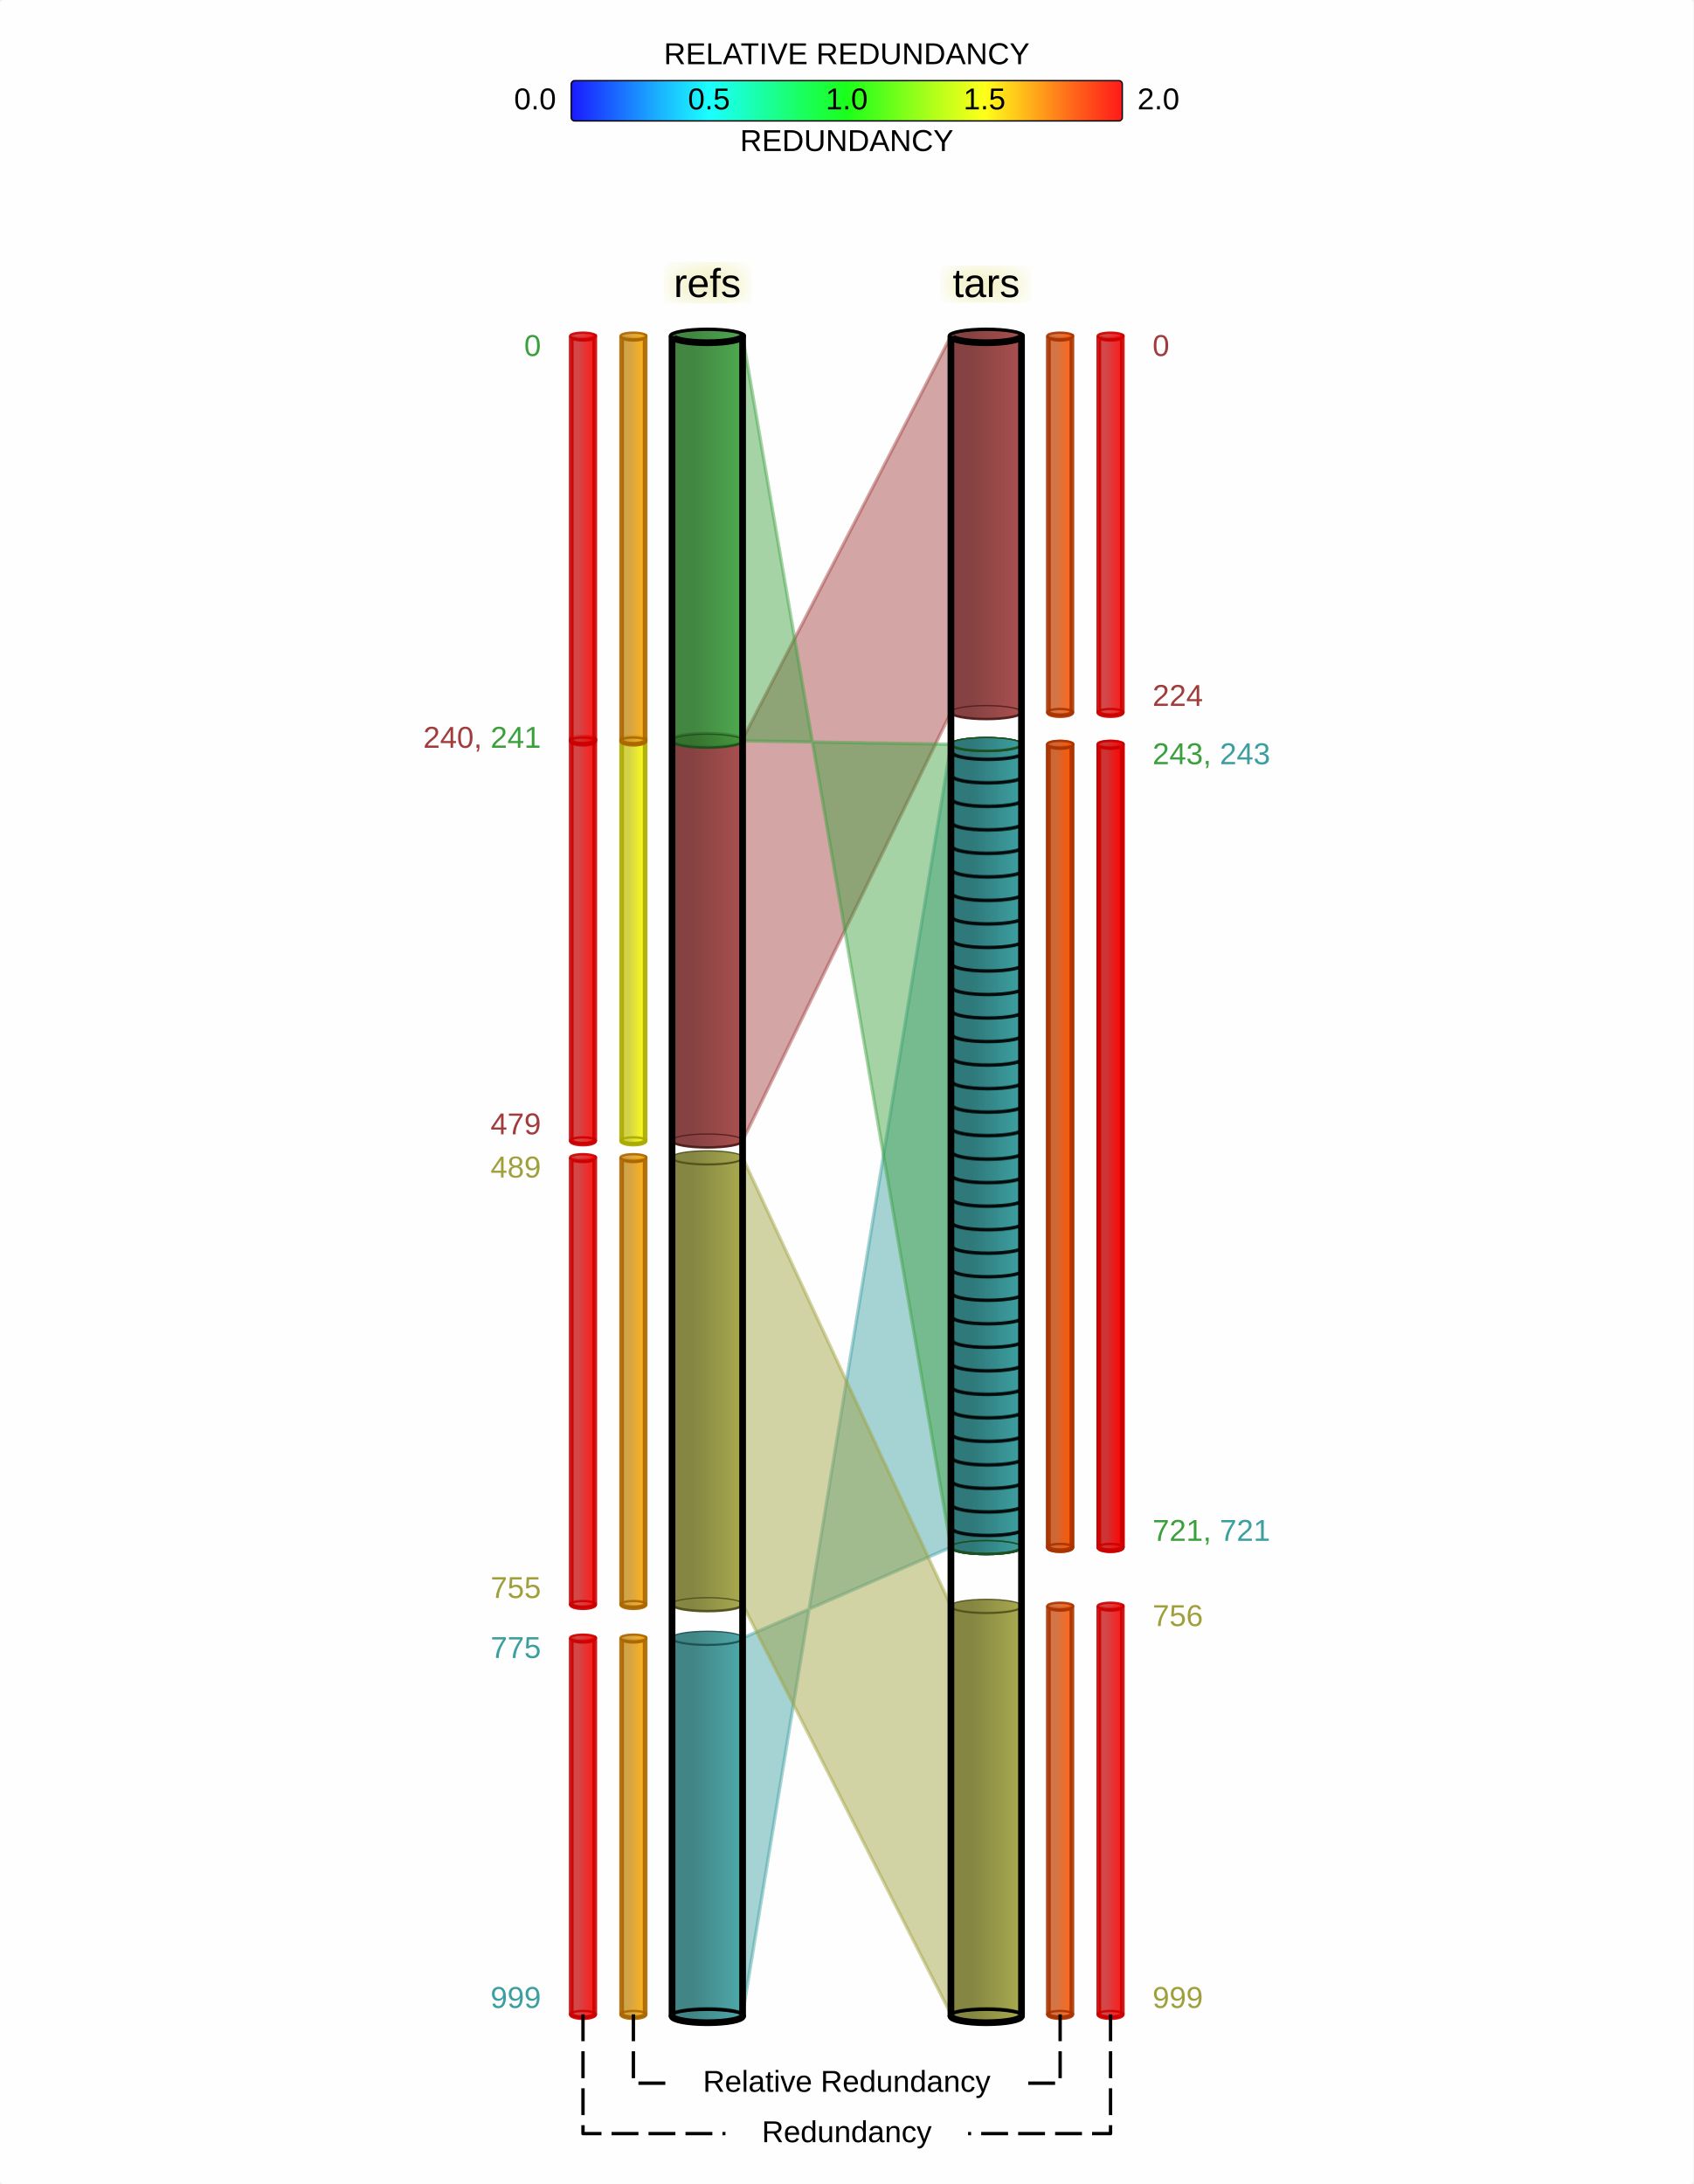
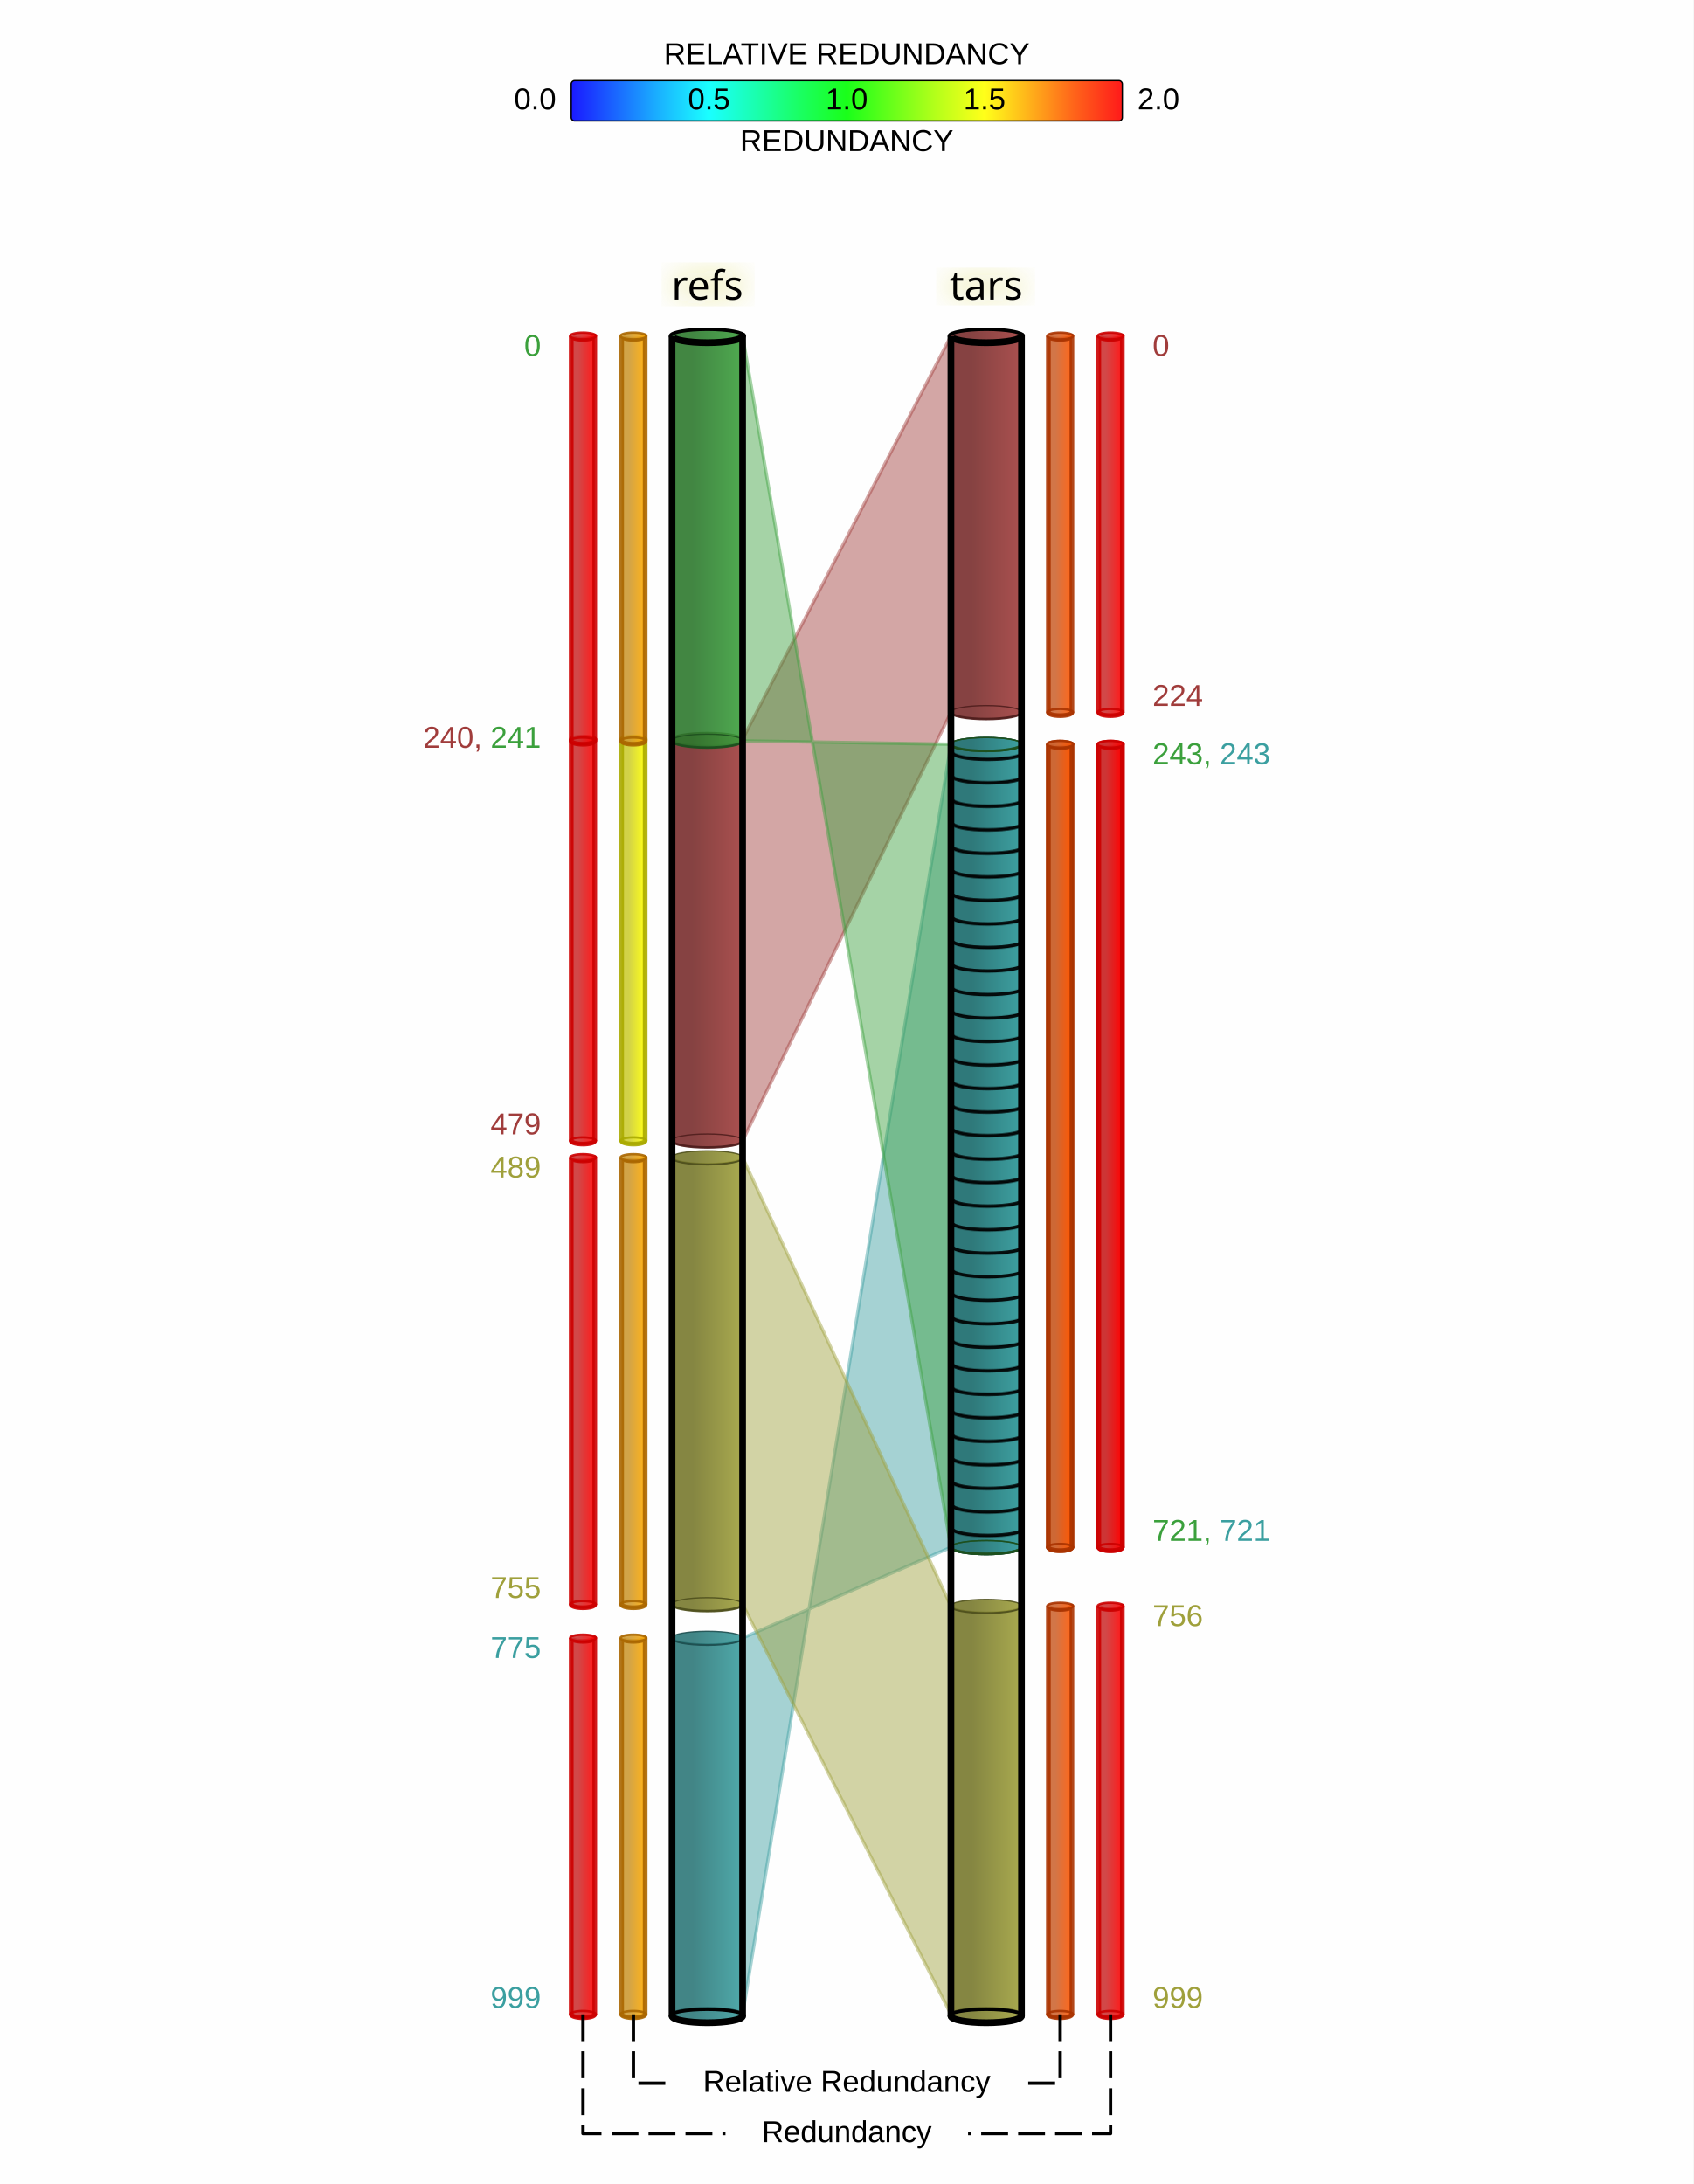
<svg xmlns="http://www.w3.org/2000/svg" width="504.00" height="650.00">
  <defs id="">
    <pattern id="Wavy" x="-10.50" y="0.00" width="21.00" height="7.00" patternUnits="userSpaceOnUse">
      <path id="" d="m 0.00,0.00 a 10.50,2.00 0.00 0,0 21.00,0.00 " fill="transparent" fill-opacity="0.90" stroke="black" stroke-opacity="1.00" stroke-linejoin="round" stroke-width="1.00" />
    </pattern>
  </defs>
  <defs id="">
    <pattern id="WavyWhite" x="-10.50" y="0.00" width="21.00" height="7.00" patternUnits="userSpaceOnUse">
      <path id="" d="m 0.00,0.00 a 10.50,2.00 0.00 0,0 21.00,0.00 " fill="transparent" fill-opacity="0.90" stroke="white" stroke-opacity="1.00" stroke-linejoin="round" stroke-width="1.00" />
    </pattern>
  </defs>
-   <rect x="0.00" y="0.00" width="504.00" height="650.00" rx="-1972983465893764856878727168.00" ry="1.00" fill="white" fill-opacity="0.90" stroke="white" stroke-width="0.00" />
+   <rect x="0.00" y="0.00" width="504.00" height="650.00" rx="0.00" ry="1.00" fill="white" fill-opacity="0.90" stroke="white" stroke-width="0.00" />
  <defs>
    <filter id="shadow" x="-20%" y="-20%" width="140%" height="140%">
-       <feGaussianBlur stdDeviation="4 4" result="shadow" />
+       <feGaussianBlur stdDeviation="5 5" result="shadow" />
      <feOffset dx="0" dy="0" />
    </filter>
  </defs>
-   <text id="210.50000085.000000" x="210.50" y="85.00" dominant-baseline="middle" font-size="12px" font-family="Arial" fill="#cecb1b" text-anchor="middle" text-align="start" line-height="125%%" filter="url(#shadow)">
+   <text id="210.50000085.000000" x="210.50" y="85.00" dominant-baseline="middle" font-size="12px" font-family="Impact" fill="#cecb1b" text-anchor="middle" text-align="start" line-height="125%%" filter="url(#shadow)">
refs</text>
-   <text id="210.50000085.000000" x="210.50" y="85.00" dominant-baseline="middle" font-size="12px" font-family="Arial" text-anchor="middle" text-align="start" line-height="125%%">
+   <text id="210.50000085.000000" x="210.50" y="85.00" dominant-baseline="middle" font-size="12px" font-family="Impact" text-anchor="middle" text-align="start" line-height="125%%">
refs</text>
  <defs>
    <filter id="shadow" x="-20%" y="-20%" width="140%" height="140%">
-       <feGaussianBlur stdDeviation="4 4" result="shadow" />
+       <feGaussianBlur stdDeviation="5 5" result="shadow" />
      <feOffset dx="0" dy="0" />
    </filter>
  </defs>
-   <text id="293.50000085.000000" x="293.50" y="85.00" dominant-baseline="middle" font-size="12px" font-family="Arial" fill="#cecb1b" text-anchor="middle" text-align="start" line-height="125%%" filter="url(#shadow)">
+   <text id="293.50000085.000000" x="293.50" y="85.00" dominant-baseline="middle" font-size="12px" font-family="Impact" fill="#cecb1b" text-anchor="middle" text-align="start" line-height="125%%" filter="url(#shadow)">
tars</text>
-   <text id="293.50000085.000000" x="293.50" y="85.00" dominant-baseline="middle" font-size="12px" font-family="Arial" text-anchor="middle" text-align="start" line-height="125%%">
+   <text id="293.50000085.000000" x="293.50" y="85.00" dominant-baseline="middle" font-size="12px" font-family="Impact" text-anchor="middle" text-align="start" line-height="125%%">
tars</text>
  <text id="161.000000100.000000" x="161.00" y="100.00" dominant-baseline="text-before-edge" font-size="9px" font-family="Arial" text-anchor="end" text-align="start" line-height="125%%">
    <tspan id="2" style="fill:#3BA03C">0</tspan>
  </text>
  <text id="161.000000220.000000" x="161.00" y="220.00" dominant-baseline="middle" font-size="9px" font-family="Arial" text-anchor="end" text-align="start" line-height="125%%">
    <tspan id="0" style="fill:#A03C3B">240, </tspan>
    <tspan id="2" style="fill:#3BA03C">241</tspan>
  </text>
  <text id="161.000000339.500000" x="161.00" y="339.50" dominant-baseline="text-after-edge" font-size="9px" font-family="Arial" text-anchor="end" text-align="start" line-height="125%%">
    <tspan id="0" style="fill:#A03C3B">479</tspan>
  </text>
  <text id="161.000000344.500000" x="161.00" y="344.50" dominant-baseline="text-before-edge" font-size="9px" font-family="Arial" text-anchor="end" text-align="start" line-height="125%%">
    <tspan id="1" style="fill:#9FA03B">489</tspan>
  </text>
  <text id="161.000000477.500000" x="161.00" y="477.50" dominant-baseline="text-after-edge" font-size="9px" font-family="Arial" text-anchor="end" text-align="start" line-height="125%%">
    <tspan id="1" style="fill:#9FA03B">755</tspan>
  </text>
  <text id="161.000000487.500000" x="161.00" y="487.50" dominant-baseline="text-before-edge" font-size="9px" font-family="Arial" text-anchor="end" text-align="start" line-height="125%%">
    <tspan id="3" style="fill:#3B9FA0">775</tspan>
  </text>
  <text id="161.000000599.500000" x="161.00" y="599.50" dominant-baseline="text-after-edge" font-size="9px" font-family="Arial" text-anchor="end" text-align="start" line-height="125%%">
    <tspan id="3" style="fill:#3B9FA0">999</tspan>
  </text>
  <text id="343.000000100.000000" x="343.00" y="100.00" dominant-baseline="text-before-edge" font-size="9px" font-family="Arial" text-anchor="start" text-align="start" line-height="125%%">
    <tspan id="0" style="fill:#A03C3B">0</tspan>
  </text>
  <text id="343.000000212.000000" x="343.00" y="212.00" dominant-baseline="text-after-edge" font-size="9px" font-family="Arial" text-anchor="start" text-align="start" line-height="125%%">
    <tspan id="0" style="fill:#A03C3B">224</tspan>
  </text>
  <text id="343.000000221.500000" x="343.00" y="221.50" dominant-baseline="text-before-edge" font-size="9px" font-family="Arial" text-anchor="start" text-align="start" line-height="125%%">
    <tspan id="2" style="fill:#3BA03C">243, </tspan>
    <tspan id="3" style="fill:#3B9FA0">243</tspan>
  </text>
  <text id="343.000000460.500000" x="343.00" y="460.50" dominant-baseline="text-after-edge" font-size="9px" font-family="Arial" text-anchor="start" text-align="start" line-height="125%%">
    <tspan id="2" style="fill:#3BA03C">721, </tspan>
    <tspan id="3" style="fill:#3B9FA0">721</tspan>
  </text>
  <text id="343.000000478.000000" x="343.00" y="478.00" dominant-baseline="text-before-edge" font-size="9px" font-family="Arial" text-anchor="start" text-align="start" line-height="125%%">
    <tspan id="1" style="fill:#9FA03B">756</tspan>
  </text>
  <text id="343.000000599.500000" x="343.00" y="599.50" dominant-baseline="text-after-edge" font-size="9px" font-family="Arial" text-anchor="start" text-align="start" line-height="125%%">
    <tspan id="1" style="fill:#9FA03B">999</tspan>
  </text>
  <defs id="">
    <linearGradient id="grad200.000000487.500000" x1="0%" y1="0%" x2="100%" y2="0%">
      <stop offset="30%" stop-color="#2C7778" stop-opacity="1.00" />
      <stop offset="100%" stop-color="#3B9FA0" stop-opacity="1.00" />
    </linearGradient>
  </defs>
  <path id="200.000000487.500000" d="M 200.00,487.50 v 112.00 a 10.50,2.00 0.00 0,0 21.00,0.00 v -112.00 a 10.50,2.00 0.00 0,1 -21.00,0.00 " fill="url(#grad200.000000487.500000)" fill-opacity="0.90" stroke="#1D4F50" stroke-opacity="0.90" stroke-linejoin="round" stroke-width="0.75" />
  <ellipse cx="210.50" cy="487.50" rx="10.69" ry="2.00" stroke-width="0.38" fill-opacity="0.90" stroke-opacity="0.90" stroke="#1D4F50" fill="url(#grad200.000000487.500000)" />
  <ellipse cx="210.50" cy="599.50" rx="10.69" ry="2.00" stroke-width="0.38" fill-opacity="0.90" stroke-opacity="0.90" stroke="#1D4F50" fill="transparent" />
  <defs id="">
    <linearGradient id="grad200.000000487.500000NRC" x1="0%" y1="0%" x2="100%" y2="0%">
      <stop offset="30%" stop-color="#CC9933" stop-opacity="1.00" />
      <stop offset="100%" stop-color="#ffaa00" stop-opacity="1.00" />
    </linearGradient>
  </defs>
  <path id="185.000000487.500000" d="M 185.00,487.50 v 112.00 a 3.50,1.00 0.00 0,0 7.00,0.00 v -112.00 a 3.50,1.00 0.00 0,1 -7.00,0.00 " fill="url(#grad200.000000487.500000NRC)" fill-opacity="0.90" stroke="#A60" stroke-opacity="0.90" stroke-linejoin="round" stroke-width="1.40" />
  <ellipse cx="188.50" cy="487.50" rx="3.85" ry="1.00" stroke-width="0.70" fill-opacity="0.90" stroke-opacity="0.90" stroke="#A60" fill="url(#grad200.000000487.500000NRC)" />
  <ellipse cx="188.50" cy="599.50" rx="3.85" ry="1.00" stroke-width="0.70" fill-opacity="0.90" stroke-opacity="0.90" stroke="#A60" fill="transparent" />
  <defs id="">
    <linearGradient id="grad200.000000487.500000NRCRedun" x1="0%" y1="0%" x2="100%" y2="0%">
      <stop offset="30%" stop-color="#CC3333" stop-opacity="1.00" />
      <stop offset="100%" stop-color="#ff0000" stop-opacity="1.00" />
    </linearGradient>
  </defs>
  <path id="170.000000487.500000" d="M 170.00,487.50 v 112.00 a 3.50,1.00 0.00 0,0 7.00,0.00 v -112.00 a 3.50,1.00 0.00 0,1 -7.00,0.00 " fill="url(#grad200.000000487.500000NRCRedun)" fill-opacity="0.90" stroke="#C00" stroke-opacity="0.90" stroke-linejoin="round" stroke-width="1.40" />
  <ellipse cx="173.50" cy="487.50" rx="3.85" ry="1.00" stroke-width="0.70" fill-opacity="0.90" stroke-opacity="0.90" stroke="#C00" fill="url(#grad200.000000487.500000NRCRedun)" />
  <ellipse cx="173.50" cy="599.50" rx="3.85" ry="1.00" stroke-width="0.70" fill-opacity="0.90" stroke-opacity="0.90" stroke="#C00" fill="transparent" />
  <defs id="">
    <linearGradient id="grad283.000000221.500000" x1="0%" y1="0%" x2="100%" y2="0%">
      <stop offset="30%" stop-color="#2C7778" stop-opacity="1.00" />
      <stop offset="100%" stop-color="#3B9FA0" stop-opacity="1.00" />
    </linearGradient>
  </defs>
  <path id="283.000000221.500000" d="M 283.00,221.50 v 239.00 a 10.50,2.00 0.00 0,0 21.00,0.00 v -239.00 a 10.50,2.00 0.00 0,1 -21.00,0.00 " fill="url(#grad283.000000221.500000)" fill-opacity="0.90" stroke="#1D4F50" stroke-opacity="0.90" stroke-linejoin="round" stroke-width="0.75" />
  <ellipse cx="293.50" cy="221.50" rx="10.69" ry="2.00" stroke-width="0.38" fill-opacity="0.90" stroke-opacity="0.90" stroke="#1D4F50" fill="url(#grad283.000000221.500000)" />
  <ellipse cx="293.50" cy="460.50" rx="10.69" ry="2.00" stroke-width="0.38" fill-opacity="0.90" stroke-opacity="0.90" stroke="#1D4F50" fill="transparent" />
  <path id="283.000000221.500000" d="M 283.00,221.50 v 239.00 a 10.50,2.00 0.00 0,0 21.00,0.00 v -239.00 a 10.50,2.00 0.00 0,1 -21.00,0.00 " fill="url(#Wavy)" fill-opacity="0.90" stroke="#1D4F50" stroke-opacity="0.90" stroke-linejoin="round" stroke-width="0.75" />
  <ellipse cx="293.50" cy="221.50" rx="10.69" ry="2.00" stroke-width="0.38" fill-opacity="0.90" stroke-opacity="0.90" stroke="#1D4F50" fill="url(#Wavy)" />
  <ellipse cx="293.50" cy="460.50" rx="10.69" ry="2.00" stroke-width="0.38" fill-opacity="0.90" stroke-opacity="0.90" stroke="#1D4F50" fill="transparent" />
  <defs id="">
    <linearGradient id="grad283.000000221.500000NRC" x1="0%" y1="0%" x2="100%" y2="0%">
      <stop offset="30%" stop-color="#CC6633" stop-opacity="1.00" />
      <stop offset="100%" stop-color="#ff5500" stop-opacity="1.00" />
    </linearGradient>
  </defs>
  <path id="312.000000221.500000" d="M 312.00,221.50 v 239.00 a 3.50,1.00 0.00 0,0 7.00,0.00 v -239.00 a 3.50,1.00 0.00 0,1 -7.00,0.00 " fill="url(#grad283.000000221.500000NRC)" fill-opacity="0.90" stroke="#A30" stroke-opacity="0.90" stroke-linejoin="round" stroke-width="1.40" />
  <ellipse cx="315.50" cy="221.50" rx="3.85" ry="1.00" stroke-width="0.70" fill-opacity="0.90" stroke-opacity="0.90" stroke="#A30" fill="url(#grad283.000000221.500000NRC)" />
  <ellipse cx="315.50" cy="460.50" rx="3.85" ry="1.00" stroke-width="0.70" fill-opacity="0.90" stroke-opacity="0.90" stroke="#A30" fill="transparent" />
  <defs id="">
    <linearGradient id="grad283.000000221.500000NRCRedun" x1="0%" y1="0%" x2="100%" y2="0%">
      <stop offset="30%" stop-color="#CC3333" stop-opacity="1.00" />
      <stop offset="100%" stop-color="#ff0000" stop-opacity="1.00" />
    </linearGradient>
  </defs>
  <path id="327.000000221.500000" d="M 327.00,221.50 v 239.00 a 3.50,1.00 0.00 0,0 7.00,0.00 v -239.00 a 3.50,1.00 0.00 0,1 -7.00,0.00 " fill="url(#grad283.000000221.500000NRCRedun)" fill-opacity="0.90" stroke="#C00" stroke-opacity="0.90" stroke-linejoin="round" stroke-width="1.40" />
  <ellipse cx="330.50" cy="221.50" rx="3.85" ry="1.00" stroke-width="0.70" fill-opacity="0.90" stroke-opacity="0.90" stroke="#C00" fill="url(#grad283.000000221.500000NRCRedun)" />
  <ellipse cx="330.50" cy="460.50" rx="3.85" ry="1.00" stroke-width="0.70" fill-opacity="0.90" stroke-opacity="0.90" stroke="#C00" fill="transparent" />
  <polygon points="221.00,487.50 221.00,599.50 283.00,221.50 283.00,460.50 " fill="#3B9FA0" stroke="#3B9FA0" stroke-width="1.00" stroke-opacity="0.45" fill-opacity="0.45" />
  <defs id="">
    <linearGradient id="grad200.000000344.500000" x1="0%" y1="0%" x2="100%" y2="0%">
      <stop offset="30%" stop-color="#77782C" stop-opacity="1.00" />
      <stop offset="100%" stop-color="#9FA03B" stop-opacity="1.00" />
    </linearGradient>
  </defs>
  <path id="200.000000344.500000" d="M 200.00,344.50 v 133.00 a 10.50,2.00 0.00 0,0 21.00,0.00 v -133.00 a 10.50,2.00 0.00 0,1 -21.00,0.00 " fill="url(#grad200.000000344.500000)" fill-opacity="0.90" stroke="#4F501D" stroke-opacity="0.90" stroke-linejoin="round" stroke-width="0.75" />
  <ellipse cx="210.50" cy="344.50" rx="10.69" ry="2.00" stroke-width="0.38" fill-opacity="0.90" stroke-opacity="0.90" stroke="#4F501D" fill="url(#grad200.000000344.500000)" />
  <ellipse cx="210.50" cy="477.50" rx="10.69" ry="2.00" stroke-width="0.38" fill-opacity="0.90" stroke-opacity="0.90" stroke="#4F501D" fill="transparent" />
  <defs id="">
    <linearGradient id="grad200.000000344.500000NRC" x1="0%" y1="0%" x2="100%" y2="0%">
      <stop offset="30%" stop-color="#CC9933" stop-opacity="1.00" />
      <stop offset="100%" stop-color="#ffaa00" stop-opacity="1.00" />
    </linearGradient>
  </defs>
  <path id="185.000000344.500000" d="M 185.00,344.50 v 133.00 a 3.50,1.00 0.00 0,0 7.00,0.00 v -133.00 a 3.50,1.00 0.00 0,1 -7.00,0.00 " fill="url(#grad200.000000344.500000NRC)" fill-opacity="0.90" stroke="#A60" stroke-opacity="0.90" stroke-linejoin="round" stroke-width="1.40" />
  <ellipse cx="188.50" cy="344.50" rx="3.85" ry="1.00" stroke-width="0.70" fill-opacity="0.90" stroke-opacity="0.90" stroke="#A60" fill="url(#grad200.000000344.500000NRC)" />
  <ellipse cx="188.50" cy="477.50" rx="3.85" ry="1.00" stroke-width="0.70" fill-opacity="0.90" stroke-opacity="0.90" stroke="#A60" fill="transparent" />
  <defs id="">
    <linearGradient id="grad200.000000344.500000NRCRedun" x1="0%" y1="0%" x2="100%" y2="0%">
      <stop offset="30%" stop-color="#CC3333" stop-opacity="1.00" />
      <stop offset="100%" stop-color="#ff0000" stop-opacity="1.00" />
    </linearGradient>
  </defs>
  <path id="170.000000344.500000" d="M 170.00,344.50 v 133.00 a 3.50,1.00 0.00 0,0 7.00,0.00 v -133.00 a 3.50,1.00 0.00 0,1 -7.00,0.00 " fill="url(#grad200.000000344.500000NRCRedun)" fill-opacity="0.90" stroke="#C00" stroke-opacity="0.90" stroke-linejoin="round" stroke-width="1.40" />
  <ellipse cx="173.50" cy="344.50" rx="3.85" ry="1.00" stroke-width="0.70" fill-opacity="0.90" stroke-opacity="0.90" stroke="#C00" fill="url(#grad200.000000344.500000NRCRedun)" />
  <ellipse cx="173.50" cy="477.50" rx="3.85" ry="1.00" stroke-width="0.70" fill-opacity="0.90" stroke-opacity="0.90" stroke="#C00" fill="transparent" />
  <defs id="">
    <linearGradient id="grad283.000000478.000000" x1="0%" y1="0%" x2="100%" y2="0%">
      <stop offset="30%" stop-color="#77782C" stop-opacity="1.00" />
      <stop offset="100%" stop-color="#9FA03B" stop-opacity="1.00" />
    </linearGradient>
  </defs>
  <path id="283.000000478.000000" d="M 283.00,478.00 v 121.50 a 10.50,2.00 0.00 0,0 21.00,0.00 v -121.50 a 10.50,2.00 0.00 0,1 -21.00,0.00 " fill="url(#grad283.000000478.000000)" fill-opacity="0.90" stroke="#4F501D" stroke-opacity="0.90" stroke-linejoin="round" stroke-width="0.75" />
  <ellipse cx="293.50" cy="478.00" rx="10.69" ry="2.00" stroke-width="0.38" fill-opacity="0.90" stroke-opacity="0.90" stroke="#4F501D" fill="url(#grad283.000000478.000000)" />
  <ellipse cx="293.50" cy="599.50" rx="10.69" ry="2.00" stroke-width="0.38" fill-opacity="0.90" stroke-opacity="0.90" stroke="#4F501D" fill="transparent" />
  <defs id="">
    <linearGradient id="grad283.000000478.000000NRC" x1="0%" y1="0%" x2="100%" y2="0%">
      <stop offset="30%" stop-color="#CC6633" stop-opacity="1.00" />
      <stop offset="100%" stop-color="#ff5500" stop-opacity="1.00" />
    </linearGradient>
  </defs>
  <path id="312.000000478.000000" d="M 312.00,478.00 v 121.50 a 3.50,1.00 0.00 0,0 7.00,0.00 v -121.50 a 3.50,1.00 0.00 0,1 -7.00,0.00 " fill="url(#grad283.000000478.000000NRC)" fill-opacity="0.90" stroke="#A30" stroke-opacity="0.90" stroke-linejoin="round" stroke-width="1.40" />
  <ellipse cx="315.50" cy="478.00" rx="3.85" ry="1.00" stroke-width="0.70" fill-opacity="0.90" stroke-opacity="0.90" stroke="#A30" fill="url(#grad283.000000478.000000NRC)" />
  <ellipse cx="315.50" cy="599.50" rx="3.85" ry="1.00" stroke-width="0.70" fill-opacity="0.90" stroke-opacity="0.90" stroke="#A30" fill="transparent" />
  <defs id="">
    <linearGradient id="grad283.000000478.000000NRCRedun" x1="0%" y1="0%" x2="100%" y2="0%">
      <stop offset="30%" stop-color="#CC3333" stop-opacity="1.00" />
      <stop offset="100%" stop-color="#ff0000" stop-opacity="1.00" />
    </linearGradient>
  </defs>
  <path id="327.000000478.000000" d="M 327.00,478.00 v 121.50 a 3.50,1.00 0.00 0,0 7.00,0.00 v -121.50 a 3.50,1.00 0.00 0,1 -7.00,0.00 " fill="url(#grad283.000000478.000000NRCRedun)" fill-opacity="0.90" stroke="#C00" stroke-opacity="0.90" stroke-linejoin="round" stroke-width="1.40" />
  <ellipse cx="330.50" cy="478.00" rx="3.85" ry="1.00" stroke-width="0.70" fill-opacity="0.90" stroke-opacity="0.90" stroke="#C00" fill="url(#grad283.000000478.000000NRCRedun)" />
  <ellipse cx="330.50" cy="599.50" rx="3.85" ry="1.00" stroke-width="0.70" fill-opacity="0.90" stroke-opacity="0.90" stroke="#C00" fill="transparent" />
  <polygon points="221.00,344.50 221.00,477.50 283.00,599.50 283.00,478.00 " fill="#9FA03B" stroke="#9FA03B" stroke-width="1.00" stroke-opacity="0.45" fill-opacity="0.45" />
  <defs id="">
    <linearGradient id="grad200.000000220.000000" x1="0%" y1="0%" x2="100%" y2="0%">
      <stop offset="30%" stop-color="#782D2C" stop-opacity="1.00" />
      <stop offset="100%" stop-color="#A03C3B" stop-opacity="1.00" />
    </linearGradient>
  </defs>
  <path id="200.000000220.000000" d="M 200.00,220.00 v 119.50 a 10.50,2.00 0.00 0,0 21.00,0.00 v -119.50 a 10.50,2.00 0.00 0,1 -21.00,0.00 " fill="url(#grad200.000000220.000000)" fill-opacity="0.90" stroke="#501E1D" stroke-opacity="0.90" stroke-linejoin="round" stroke-width="0.75" />
  <ellipse cx="210.50" cy="220.00" rx="10.69" ry="2.00" stroke-width="0.38" fill-opacity="0.90" stroke-opacity="0.90" stroke="#501E1D" fill="url(#grad200.000000220.000000)" />
  <ellipse cx="210.50" cy="339.50" rx="10.69" ry="2.00" stroke-width="0.38" fill-opacity="0.90" stroke-opacity="0.90" stroke="#501E1D" fill="transparent" />
  <defs id="">
    <linearGradient id="grad200.000000220.000000NRC" x1="0%" y1="0%" x2="100%" y2="0%">
      <stop offset="30%" stop-color="#CCCC33" stop-opacity="1.00" />
      <stop offset="100%" stop-color="#ffff00" stop-opacity="1.00" />
    </linearGradient>
  </defs>
  <path id="185.000000220.000000" d="M 185.00,220.00 v 119.50 a 3.50,1.00 0.00 0,0 7.00,0.00 v -119.50 a 3.50,1.00 0.00 0,1 -7.00,0.00 " fill="url(#grad200.000000220.000000NRC)" fill-opacity="0.90" stroke="#AA0" stroke-opacity="0.90" stroke-linejoin="round" stroke-width="1.40" />
  <ellipse cx="188.50" cy="220.00" rx="3.85" ry="1.00" stroke-width="0.70" fill-opacity="0.90" stroke-opacity="0.90" stroke="#AA0" fill="url(#grad200.000000220.000000NRC)" />
  <ellipse cx="188.50" cy="339.50" rx="3.85" ry="1.00" stroke-width="0.70" fill-opacity="0.90" stroke-opacity="0.90" stroke="#AA0" fill="transparent" />
  <defs id="">
    <linearGradient id="grad200.000000220.000000NRCRedun" x1="0%" y1="0%" x2="100%" y2="0%">
      <stop offset="30%" stop-color="#CC3333" stop-opacity="1.00" />
      <stop offset="100%" stop-color="#ff0000" stop-opacity="1.00" />
    </linearGradient>
  </defs>
  <path id="170.000000220.000000" d="M 170.00,220.00 v 119.50 a 3.50,1.00 0.00 0,0 7.00,0.00 v -119.50 a 3.50,1.00 0.00 0,1 -7.00,0.00 " fill="url(#grad200.000000220.000000NRCRedun)" fill-opacity="0.90" stroke="#C00" stroke-opacity="0.90" stroke-linejoin="round" stroke-width="1.40" />
  <ellipse cx="173.50" cy="220.00" rx="3.85" ry="1.00" stroke-width="0.70" fill-opacity="0.90" stroke-opacity="0.90" stroke="#C00" fill="url(#grad200.000000220.000000NRCRedun)" />
  <ellipse cx="173.50" cy="339.50" rx="3.85" ry="1.00" stroke-width="0.70" fill-opacity="0.90" stroke-opacity="0.90" stroke="#C00" fill="transparent" />
  <defs id="">
    <linearGradient id="grad283.000000100.000000" x1="0%" y1="0%" x2="100%" y2="0%">
      <stop offset="30%" stop-color="#782D2C" stop-opacity="1.00" />
      <stop offset="100%" stop-color="#A03C3B" stop-opacity="1.00" />
    </linearGradient>
  </defs>
  <path id="283.000000100.000000" d="M 283.00,100.00 v 112.00 a 10.50,2.00 0.00 0,0 21.00,0.00 v -112.00 a 10.50,2.00 0.00 0,1 -21.00,0.00 " fill="url(#grad283.000000100.000000)" fill-opacity="0.90" stroke="#501E1D" stroke-opacity="0.90" stroke-linejoin="round" stroke-width="0.75" />
  <ellipse cx="293.50" cy="100.00" rx="10.69" ry="2.00" stroke-width="0.38" fill-opacity="0.90" stroke-opacity="0.90" stroke="#501E1D" fill="url(#grad283.000000100.000000)" />
  <ellipse cx="293.50" cy="212.00" rx="10.69" ry="2.00" stroke-width="0.38" fill-opacity="0.90" stroke-opacity="0.90" stroke="#501E1D" fill="transparent" />
  <defs id="">
    <linearGradient id="grad283.000000100.000000NRC" x1="0%" y1="0%" x2="100%" y2="0%">
      <stop offset="30%" stop-color="#CC6633" stop-opacity="1.00" />
      <stop offset="100%" stop-color="#ff5500" stop-opacity="1.00" />
    </linearGradient>
  </defs>
  <path id="312.000000100.000000" d="M 312.00,100.00 v 112.00 a 3.50,1.00 0.00 0,0 7.00,0.00 v -112.00 a 3.50,1.00 0.00 0,1 -7.00,0.00 " fill="url(#grad283.000000100.000000NRC)" fill-opacity="0.90" stroke="#A30" stroke-opacity="0.90" stroke-linejoin="round" stroke-width="1.40" />
  <ellipse cx="315.50" cy="100.00" rx="3.85" ry="1.00" stroke-width="0.70" fill-opacity="0.90" stroke-opacity="0.90" stroke="#A30" fill="url(#grad283.000000100.000000NRC)" />
  <ellipse cx="315.50" cy="212.00" rx="3.85" ry="1.00" stroke-width="0.70" fill-opacity="0.90" stroke-opacity="0.90" stroke="#A30" fill="transparent" />
  <defs id="">
    <linearGradient id="grad283.000000100.000000NRCRedun" x1="0%" y1="0%" x2="100%" y2="0%">
      <stop offset="30%" stop-color="#CC3333" stop-opacity="1.00" />
      <stop offset="100%" stop-color="#ff0000" stop-opacity="1.00" />
    </linearGradient>
  </defs>
  <path id="327.000000100.000000" d="M 327.00,100.00 v 112.00 a 3.50,1.00 0.00 0,0 7.00,0.00 v -112.00 a 3.50,1.00 0.00 0,1 -7.00,0.00 " fill="url(#grad283.000000100.000000NRCRedun)" fill-opacity="0.90" stroke="#C00" stroke-opacity="0.90" stroke-linejoin="round" stroke-width="1.40" />
  <ellipse cx="330.50" cy="100.00" rx="3.85" ry="1.00" stroke-width="0.70" fill-opacity="0.90" stroke-opacity="0.90" stroke="#C00" fill="url(#grad283.000000100.000000NRCRedun)" />
  <ellipse cx="330.50" cy="212.00" rx="3.85" ry="1.00" stroke-width="0.70" fill-opacity="0.90" stroke-opacity="0.90" stroke="#C00" fill="transparent" />
  <polygon points="221.00,220.00 221.00,339.50 283.00,212.00 283.00,100.00 " fill="#A03C3B" stroke="#A03C3B" stroke-width="1.00" stroke-opacity="0.45" fill-opacity="0.45" />
  <defs id="">
    <linearGradient id="grad200.000000100.000000" x1="0%" y1="0%" x2="100%" y2="0%">
      <stop offset="30%" stop-color="#2C782D" stop-opacity="1.00" />
      <stop offset="100%" stop-color="#3BA03C" stop-opacity="1.00" />
    </linearGradient>
  </defs>
  <path id="200.000000100.000000" d="M 200.00,100.00 v 120.50 a 10.50,2.00 0.00 0,0 21.00,0.00 v -120.50 a 10.50,2.00 0.00 0,1 -21.00,0.00 " fill="url(#grad200.000000100.000000)" fill-opacity="0.90" stroke="#1D501E" stroke-opacity="0.90" stroke-linejoin="round" stroke-width="0.75" />
  <ellipse cx="210.50" cy="100.00" rx="10.69" ry="2.00" stroke-width="0.38" fill-opacity="0.90" stroke-opacity="0.90" stroke="#1D501E" fill="url(#grad200.000000100.000000)" />
  <ellipse cx="210.50" cy="220.50" rx="10.69" ry="2.00" stroke-width="0.38" fill-opacity="0.90" stroke-opacity="0.90" stroke="#1D501E" fill="transparent" />
  <defs id="">
    <linearGradient id="grad200.000000100.000000NRC" x1="0%" y1="0%" x2="100%" y2="0%">
      <stop offset="30%" stop-color="#CC9933" stop-opacity="1.00" />
      <stop offset="100%" stop-color="#ffaa00" stop-opacity="1.00" />
    </linearGradient>
  </defs>
  <path id="185.000000100.000000" d="M 185.00,100.00 v 120.50 a 3.50,1.00 0.00 0,0 7.00,0.00 v -120.50 a 3.50,1.00 0.00 0,1 -7.00,0.00 " fill="url(#grad200.000000100.000000NRC)" fill-opacity="0.90" stroke="#A60" stroke-opacity="0.90" stroke-linejoin="round" stroke-width="1.40" />
  <ellipse cx="188.50" cy="100.00" rx="3.85" ry="1.00" stroke-width="0.70" fill-opacity="0.90" stroke-opacity="0.90" stroke="#A60" fill="url(#grad200.000000100.000000NRC)" />
  <ellipse cx="188.50" cy="220.50" rx="3.85" ry="1.00" stroke-width="0.70" fill-opacity="0.90" stroke-opacity="0.90" stroke="#A60" fill="transparent" />
  <defs id="">
    <linearGradient id="grad200.000000100.000000NRCRedun" x1="0%" y1="0%" x2="100%" y2="0%">
      <stop offset="30%" stop-color="#CC3333" stop-opacity="1.00" />
      <stop offset="100%" stop-color="#ff0000" stop-opacity="1.00" />
    </linearGradient>
  </defs>
  <path id="170.000000100.000000" d="M 170.00,100.00 v 120.50 a 3.50,1.00 0.00 0,0 7.00,0.00 v -120.50 a 3.50,1.00 0.00 0,1 -7.00,0.00 " fill="url(#grad200.000000100.000000NRCRedun)" fill-opacity="0.90" stroke="#C00" stroke-opacity="0.90" stroke-linejoin="round" stroke-width="1.40" />
  <ellipse cx="173.50" cy="100.00" rx="3.85" ry="1.00" stroke-width="0.70" fill-opacity="0.90" stroke-opacity="0.90" stroke="#C00" fill="url(#grad200.000000100.000000NRCRedun)" />
  <ellipse cx="173.50" cy="220.50" rx="3.85" ry="1.00" stroke-width="0.70" fill-opacity="0.90" stroke-opacity="0.90" stroke="#C00" fill="transparent" />
  <defs id="">
    <linearGradient id="grad283.000000221.500000" x1="0%" y1="0%" x2="100%" y2="0%">
      <stop offset="30%" stop-color="#2C782D" stop-opacity="1.00" />
      <stop offset="100%" stop-color="#3BA03C" stop-opacity="1.00" />
    </linearGradient>
  </defs>
  <path id="283.000000221.500000" d="M 283.00,221.50 v 239.00 a 10.50,2.00 0.00 0,0 21.00,0.00 v -239.00 a 10.50,2.00 0.00 0,1 -21.00,0.00 " fill="url(#grad283.000000221.500000)" fill-opacity="0.90" stroke="#1D501E" stroke-opacity="0.90" stroke-linejoin="round" stroke-width="0.75" />
  <ellipse cx="293.50" cy="221.50" rx="10.69" ry="2.00" stroke-width="0.38" fill-opacity="0.90" stroke-opacity="0.90" stroke="#1D501E" fill="url(#grad283.000000221.500000)" />
  <ellipse cx="293.50" cy="460.50" rx="10.69" ry="2.00" stroke-width="0.38" fill-opacity="0.90" stroke-opacity="0.90" stroke="#1D501E" fill="transparent" />
  <path id="283.000000221.500000" d="M 283.00,221.50 v 239.00 a 10.50,2.00 0.00 0,0 21.00,0.00 v -239.00 a 10.50,2.00 0.00 0,1 -21.00,0.00 " fill="url(#Wavy)" fill-opacity="0.90" stroke="#1D501E" stroke-opacity="0.90" stroke-linejoin="round" stroke-width="0.75" />
  <ellipse cx="293.50" cy="221.50" rx="10.69" ry="2.00" stroke-width="0.38" fill-opacity="0.90" stroke-opacity="0.90" stroke="#1D501E" fill="url(#Wavy)" />
  <ellipse cx="293.50" cy="460.50" rx="10.69" ry="2.00" stroke-width="0.38" fill-opacity="0.90" stroke-opacity="0.90" stroke="#1D501E" fill="transparent" />
  <defs id="">
    <linearGradient id="grad283.000000221.500000NRC" x1="0%" y1="0%" x2="100%" y2="0%">
      <stop offset="30%" stop-color="#CC6633" stop-opacity="1.00" />
      <stop offset="100%" stop-color="#ff5500" stop-opacity="1.00" />
    </linearGradient>
  </defs>
  <path id="312.000000221.500000" d="M 312.00,221.50 v 239.00 a 3.50,1.00 0.00 0,0 7.00,0.00 v -239.00 a 3.50,1.00 0.00 0,1 -7.00,0.00 " fill="url(#grad283.000000221.500000NRC)" fill-opacity="0.90" stroke="#A30" stroke-opacity="0.90" stroke-linejoin="round" stroke-width="1.40" />
  <ellipse cx="315.50" cy="221.50" rx="3.85" ry="1.00" stroke-width="0.70" fill-opacity="0.90" stroke-opacity="0.90" stroke="#A30" fill="url(#grad283.000000221.500000NRC)" />
  <ellipse cx="315.50" cy="460.50" rx="3.85" ry="1.00" stroke-width="0.70" fill-opacity="0.90" stroke-opacity="0.90" stroke="#A30" fill="transparent" />
  <defs id="">
    <linearGradient id="grad283.000000221.500000NRCRedun" x1="0%" y1="0%" x2="100%" y2="0%">
      <stop offset="30%" stop-color="#CC3333" stop-opacity="1.00" />
      <stop offset="100%" stop-color="#ff0000" stop-opacity="1.00" />
    </linearGradient>
  </defs>
  <path id="327.000000221.500000" d="M 327.00,221.50 v 239.00 a 3.50,1.00 0.00 0,0 7.00,0.00 v -239.00 a 3.50,1.00 0.00 0,1 -7.00,0.00 " fill="url(#grad283.000000221.500000NRCRedun)" fill-opacity="0.90" stroke="#C00" stroke-opacity="0.90" stroke-linejoin="round" stroke-width="1.40" />
  <ellipse cx="330.50" cy="221.50" rx="3.85" ry="1.00" stroke-width="0.70" fill-opacity="0.90" stroke-opacity="0.90" stroke="#C00" fill="url(#grad283.000000221.500000NRCRedun)" />
  <ellipse cx="330.50" cy="460.50" rx="3.85" ry="1.00" stroke-width="0.70" fill-opacity="0.90" stroke-opacity="0.90" stroke="#C00" fill="transparent" />
  <polygon points="221.00,100.00 221.00,220.50 283.00,221.50 283.00,460.50 " fill="#3BA03C" stroke="#3BA03C" stroke-width="1.00" stroke-opacity="0.45" fill-opacity="0.45" />
  <path id="200.000000100.000000" d="M 200.00,100.00 v 500.00 a 10.50,2.00 0.00 0,0 21.00,0.00 v -500.00 a 10.50,2.00 0.00 0,1 -21.00,0.00 " fill="transparent" fill-opacity="0.90" stroke="black" stroke-opacity="1.00" stroke-linejoin="round" stroke-width="2.00" />
  <ellipse cx="210.50" cy="100.00" rx="11.00" ry="2.00" stroke-width="1.00" fill-opacity="0.90" stroke-opacity="1.00" stroke="black" fill="transparent" />
  <ellipse cx="210.50" cy="600.00" rx="11.00" ry="2.00" stroke-width="1.00" fill-opacity="0.90" stroke-opacity="1.00" stroke="black" fill="transparent" />
  <path id="283.000000100.000000" d="M 283.00,100.00 v 500.00 a 10.50,2.00 0.00 0,0 21.00,0.00 v -500.00 a 10.50,2.00 0.00 0,1 -21.00,0.00 " fill="transparent" fill-opacity="0.90" stroke="black" stroke-opacity="1.00" stroke-linejoin="round" stroke-width="2.00" />
  <ellipse cx="293.50" cy="100.00" rx="11.00" ry="2.00" stroke-width="1.00" fill-opacity="0.90" stroke-opacity="1.00" stroke="black" fill="transparent" />
  <ellipse cx="293.50" cy="600.00" rx="11.00" ry="2.00" stroke-width="1.00" fill-opacity="0.90" stroke-opacity="1.00" stroke="black" fill="transparent" />
  <text id="252.00000024.000000" x="252.00" y="24.00" dy="-3.00" dominant-baseline="text-after-edge" font-size="9px" font-family="Arial" text-anchor="middle" text-align="start" line-height="125%%">
RELATIVE REDUNDANCY</text>
  <text id="252.00000036.000000" x="252.00" y="36.00" dy="3.00" dominant-baseline="text-before-edge" font-size="9px" font-family="Arial" text-anchor="middle" text-align="start" line-height="125%%">
REDUNDANCY</text>
  <defs id="">
    <linearGradient id="grad170.00000024.000000" x1="0%" y1="0%" x2="100%" y2="0%">
      <stop offset="0%" stop-color="#0000ff" stop-opacity="1.00" />
      <stop offset="8%" stop-color="#0055ff" stop-opacity="1.00" />
      <stop offset="16%" stop-color="#00aaff" stop-opacity="1.00" />
      <stop offset="25%" stop-color="#00ffff" stop-opacity="1.00" />
      <stop offset="33%" stop-color="#00ffaa" stop-opacity="1.00" />
      <stop offset="41%" stop-color="#00ff55" stop-opacity="1.00" />
      <stop offset="50%" stop-color="#00ff00" stop-opacity="1.00" />
      <stop offset="58%" stop-color="#55ff00" stop-opacity="1.00" />
      <stop offset="66%" stop-color="#aaff00" stop-opacity="1.00" />
      <stop offset="75%" stop-color="#ffff00" stop-opacity="1.00" />
      <stop offset="83%" stop-color="#ffaa00" stop-opacity="1.00" />
      <stop offset="91%" stop-color="#ff5500" stop-opacity="1.00" />
      <stop offset="100%" stop-color="#ff0000" stop-opacity="1.00" />
    </linearGradient>
  </defs>
  <rect x="170.00" y="24.00" width="164.00" height="12.00" ry="1.00" fill="url(#grad170.00000024.000000)" fill-opacity="0.90" stroke="black" stroke-width="0.40" />
  <text id="168.00000030.000000" x="168.00" y="30.00" dx="-2.50" dominant-baseline="middle" font-size="9px" font-weight="normal" font-family="Arial" text-anchor="end" text-align="start" line-height="125%%">
0.0</text>
  <text id="211.00000030.000000" x="211.00" y="30.00" dominant-baseline="middle" font-size="9px" font-weight="normal" font-family="Arial" text-anchor="middle" text-align="start" line-height="125%%">
0.5</text>
  <text id="252.00000030.000000" x="252.00" y="30.00" dominant-baseline="middle" font-size="9px" font-weight="normal" font-family="Arial" text-anchor="middle" text-align="start" line-height="125%%">
1.0</text>
  <text id="293.00000030.000000" x="293.00" y="30.00" dominant-baseline="middle" font-size="9px" font-weight="normal" font-family="Arial" text-anchor="middle" text-align="start" line-height="125%%">
1.5</text>
  <text id="336.00000030.000000" x="336.00" y="30.00" dx="2.50" dominant-baseline="middle" font-size="9px" font-weight="normal" font-family="Arial" text-anchor="start" text-align="start" line-height="125%%">
2.0</text>
  <path id="" d="M 188.50,599.50 v 20.50 h 12.40 " fill="transparent" fill-opacity="0.90" stroke="black" stroke-opacity="1.00" stroke-linejoin="round" stroke-dasharray="8 3" stroke-width="1.00" />
  <path id="" d="M 315.50,599.50 v 20.50 h -12.40 " fill="transparent" fill-opacity="0.90" stroke="black" stroke-opacity="1.00" stroke-linejoin="round" stroke-dasharray="8 3" stroke-width="1.00" />
  <text id="252.000000620.000000" x="252.00" y="620.00" dominant-baseline="middle" font-size="9px" font-family="Arial" text-anchor="middle" text-align="start" line-height="125%%">
Relative Redundancy</text>
  <path id="" d="M 173.50,599.50 v 35.50 h 42.40 " fill="transparent" fill-opacity="0.90" stroke="black" stroke-opacity="1.00" stroke-linejoin="round" stroke-dasharray="8 3" stroke-width="1.00" />
  <path id="" d="M 330.50,599.50 v 35.50 h -42.40 " fill="transparent" fill-opacity="0.90" stroke="black" stroke-opacity="1.00" stroke-linejoin="round" stroke-dasharray="8 3" stroke-width="1.00" />
  <text id="252.000000635.000000" x="252.00" y="635.00" dominant-baseline="middle" font-size="9px" font-family="Arial" text-anchor="middle" text-align="start" line-height="125%%">
Redundancy</text>
</svg>
